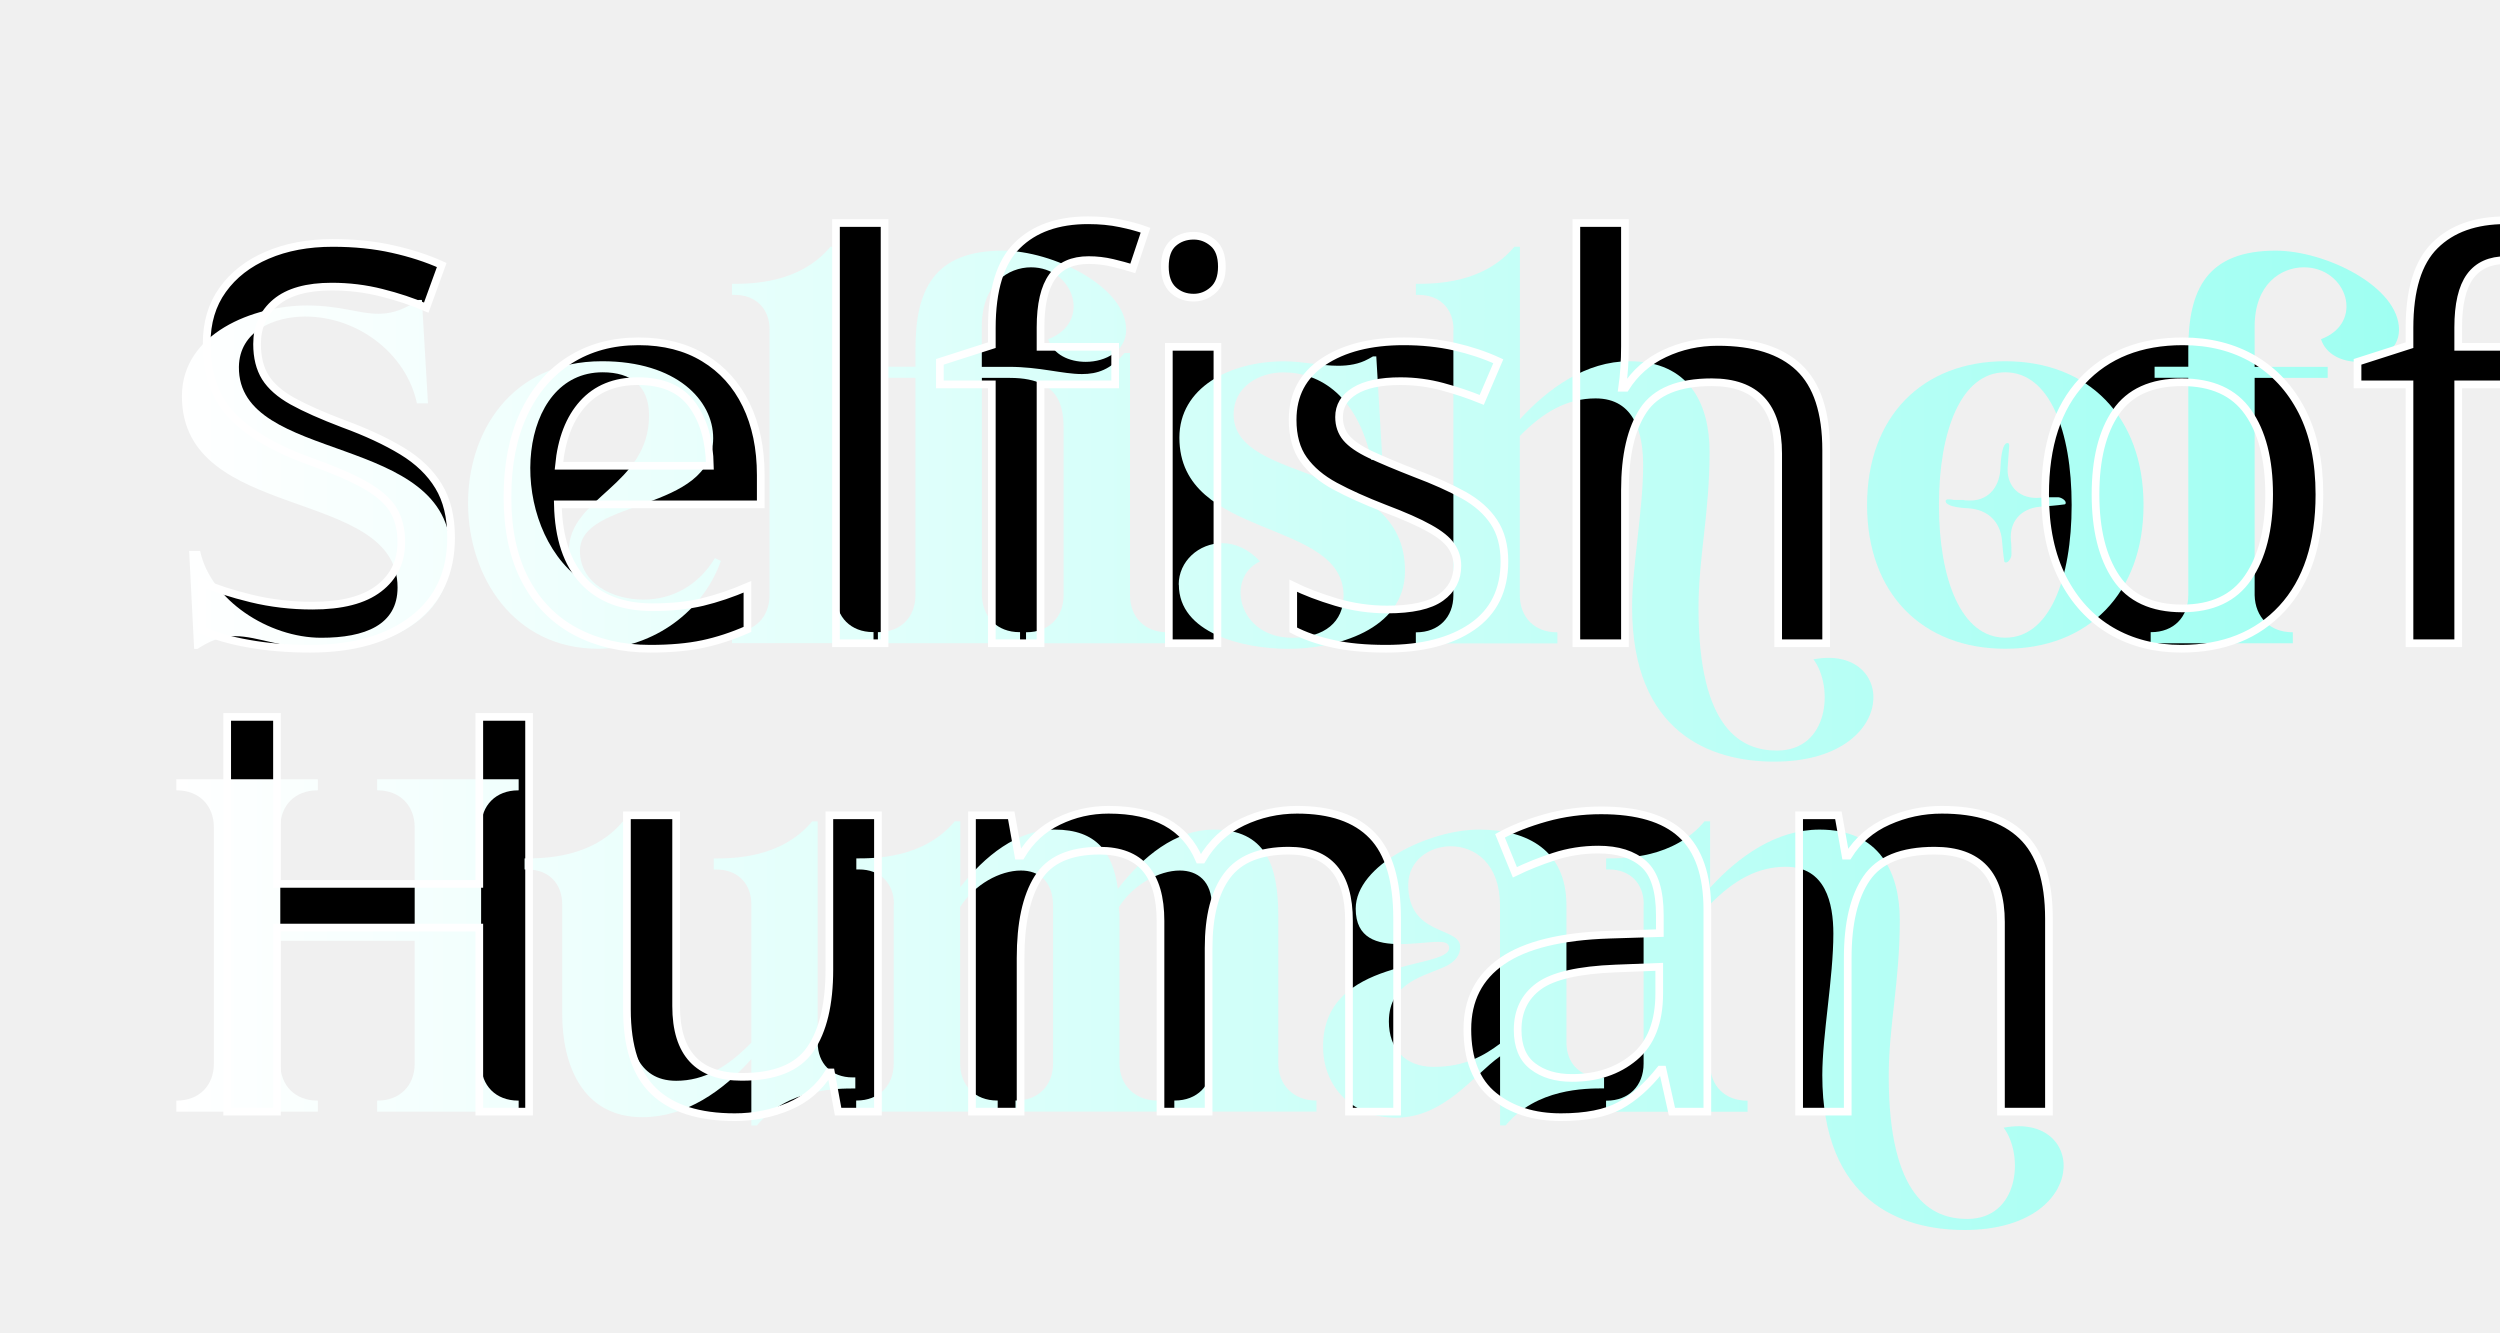
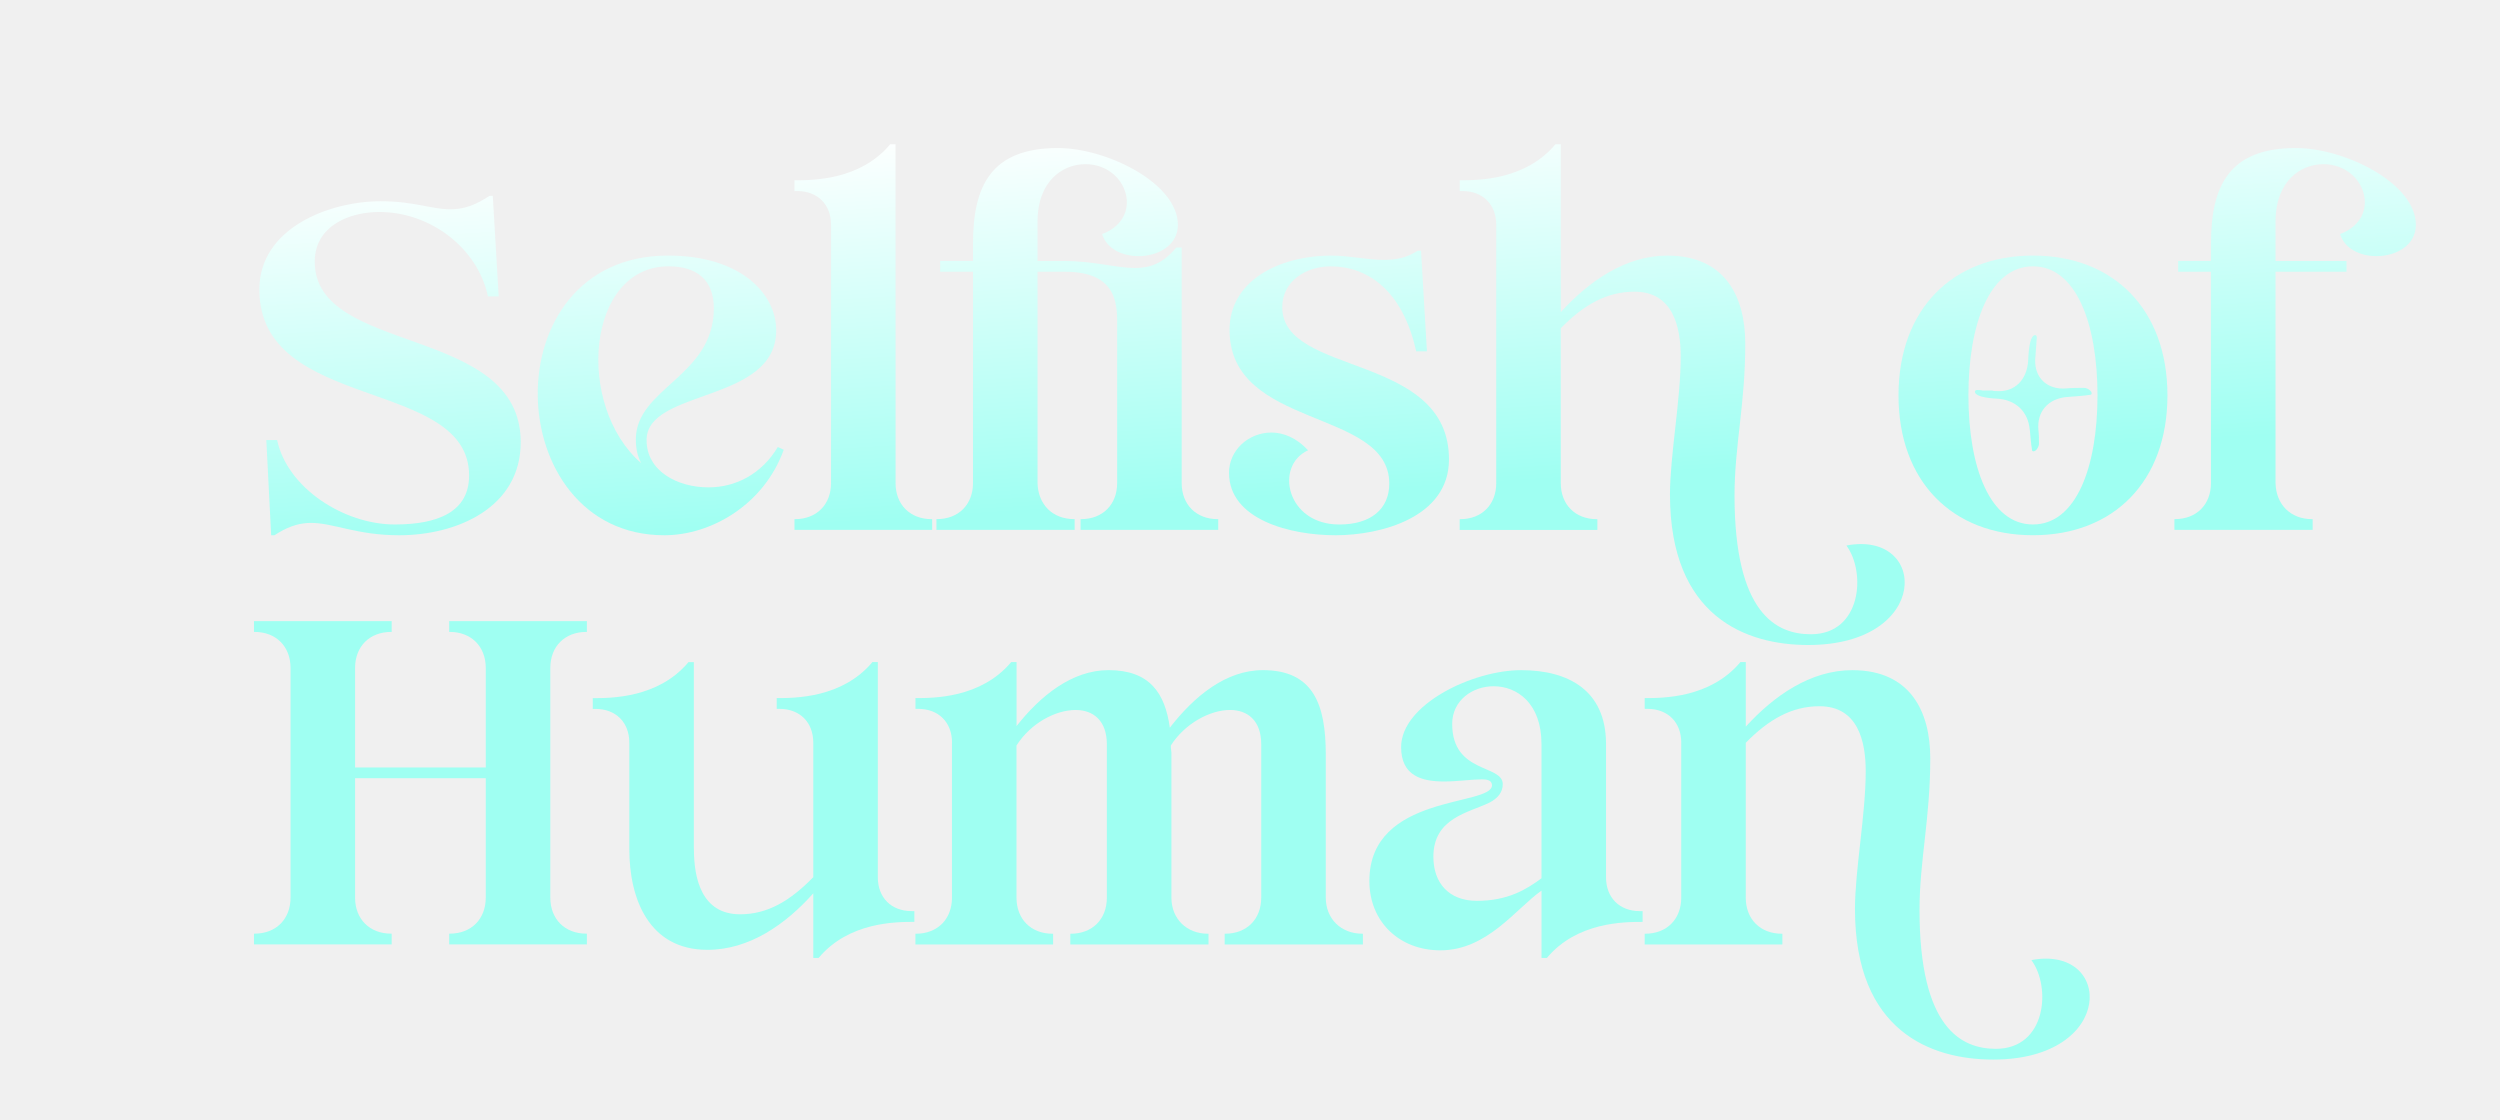
- <svg xmlns="http://www.w3.org/2000/svg" id="nav" viewBox="0 0 325.55 173.5">
+ <svg xmlns="http://www.w3.org/2000/svg" id="nav" version="1.1" viewBox="0 0 918.25 411.22">
  <defs>
    <style>
-       .cls-1 {
+       .st0 {
+         fill: url(#linear-gradient2);
+       }
+ 
+       .st1 {
+         fill: url(#linear-gradient1);
+       }
+ 
+       .st2 {
+         fill: url(#linear-gradient9);
+       }
+ 
+       .st3 {
+         fill: url(#linear-gradient3);
+       }
+ 
+       .st4 {
+         fill: url(#linear-gradient6);
+       }
+ 
+       .st5 {
+         fill: url(#linear-gradient8);
+       }
+ 
+       .st6 {
+         fill: url(#linear-gradient7);
+       }
+ 
+       .st7 {
+         fill: url(#linear-gradient5);
+       }
+ 
+       .st8 {
+         fill: url(#linear-gradient4);
+       }
+ 
+       .st9 {
+         fill: url(#linear-gradient12);
+       }
+ 
+       .st10 {
+         fill: url(#linear-gradient11);
+       }
+ 
+       .st11 {
+         fill: url(#linear-gradient10);
+       }
+ 
+       .st12 {
        fill: url(#linear-gradient);
      }
- 
-       .cls-2 {
-         fill: none;
-         stroke: #fff;
-         stroke-miterlimit: 10;
-       }
- 
-       .cls-2, .cls-3 {
-         font-family: cinemasunday-Regular, 'cinema sunday';
-         font-size: 72px;
-       }
    </style>
-     <linearGradient id="linear-gradient" x1="22.96" y1="96.15" x2="312.4" y2="96.15" gradientUnits="userSpaceOnUse">
+     <linearGradient id="linear-gradient" x1="138.16" y1="353.65" x2="146.84" y2="211.95" gradientTransform="translate(0 414) scale(1 -1)" gradientUnits="userSpaceOnUse">
+       <stop offset="0" stop-color="#fff" />
+       <stop offset="1" stop-color="#9ffff2" />
+     </linearGradient>
+     <linearGradient id="linear-gradient1" x1="236.47" y1="359.68" x2="245.15" y2="217.97" gradientTransform="translate(0 414) scale(1 -1)" gradientUnits="userSpaceOnUse">
+       <stop offset="0" stop-color="#fff" />
+       <stop offset="1" stop-color="#9ffff2" />
+     </linearGradient>
+     <linearGradient id="linear-gradient2" x1="308.36" y1="364.08" x2="317.03" y2="222.37" gradientTransform="translate(0 414) scale(1 -1)" gradientUnits="userSpaceOnUse">
+       <stop offset="0" stop-color="#fff" />
+       <stop offset="1" stop-color="#9ffff2" />
+     </linearGradient>
+     <linearGradient id="linear-gradient3" x1="386.67" y1="368.88" x2="395.34" y2="227.17" gradientTransform="translate(0 414) scale(1 -1)" gradientUnits="userSpaceOnUse">
+       <stop offset="0" stop-color="#fff" />
+       <stop offset="1" stop-color="#9ffff2" />
+     </linearGradient>
+     <linearGradient id="linear-gradient4" x1="483.74" y1="374.82" x2="492.42" y2="233.11" gradientTransform="translate(0 414) scale(1 -1)" gradientUnits="userSpaceOnUse">
+       <stop offset="0" stop-color="#fff" />
+       <stop offset="1" stop-color="#9ffff2" />
+     </linearGradient>
+     <linearGradient id="linear-gradient5" x1="607.31" y1="382.38" x2="615.98" y2="240.67" gradientTransform="translate(0 414) scale(1 -1)" gradientUnits="userSpaceOnUse">
+       <stop offset="0" stop-color="#fff" />
+       <stop offset="1" stop-color="#9ffff2" />
+     </linearGradient>
+     <linearGradient id="linear-gradient6" x1="739.25" y1="390.45" x2="747.93" y2="248.75" gradientTransform="translate(0 414) scale(1 -1)" gradientUnits="userSpaceOnUse">
+       <stop offset="0" stop-color="#fff" />
+       <stop offset="1" stop-color="#9ffff2" />
+     </linearGradient>
+     <linearGradient id="linear-gradient7" x1="835.6" y1="396.35" x2="844.28" y2="254.65" gradientTransform="translate(0 414) scale(1 -1)" gradientUnits="userSpaceOnUse">
+       <stop offset="0" stop-color="#fff" />
+       <stop offset="1" stop-color="#9ffff2" />
+     </linearGradient>
+     <linearGradient id="linear-gradient8" x1="140.5" y1="353.8" x2="149.18" y2="212.09" gradientTransform="translate(0 414) scale(1 -1)" gradientUnits="userSpaceOnUse">
+       <stop offset="0" stop-color="#fff" />
+       <stop offset="1" stop-color="#9ffff2" />
+     </linearGradient>
+     <linearGradient id="linear-gradient9" x1="261.79" y1="361.22" x2="270.47" y2="219.52" gradientTransform="translate(0 414) scale(1 -1)" gradientUnits="userSpaceOnUse">
+       <stop offset="0" stop-color="#fff" />
+       <stop offset="1" stop-color="#9ffff2" />
+     </linearGradient>
+     <linearGradient id="linear-gradient10" x1="399.99" y1="369.68" x2="408.67" y2="227.98" gradientTransform="translate(0 414) scale(1 -1)" gradientUnits="userSpaceOnUse">
+       <stop offset="0" stop-color="#fff" />
+       <stop offset="1" stop-color="#9ffff2" />
+     </linearGradient>
+     <linearGradient id="linear-gradient11" x1="535.19" y1="377.97" x2="543.86" y2="236.26" gradientTransform="translate(0 414) scale(1 -1)" gradientUnits="userSpaceOnUse">
+       <stop offset="0" stop-color="#fff" />
+       <stop offset="1" stop-color="#9ffff2" />
+     </linearGradient>
+     <linearGradient id="linear-gradient12" x1="665.73" y1="385.96" x2="674.4" y2="244.25" gradientTransform="translate(0 414) scale(1 -1)" gradientUnits="userSpaceOnUse">
      <stop offset="0" stop-color="#fff" />
      <stop offset="1" stop-color="#9ffff2" />
    </linearGradient>
  </defs>
-   <text class="cls-3" transform="translate(22.6 83.76)">
-     <tspan x="0" y="0">Selfish of </tspan>
-     <tspan x="0" y="61">Human</tspan>
-   </text>
-   <g>
-     <path class="cls-1" d="M24.62,71.74h1.44c1.37,6.41,8.93,11.31,15.77,11.31,5.69,0,9.94-1.66,9.94-6.55,0-13.18-28.08-8.42-28.08-24.91,0-8.21,9.36-11.81,16.27-11.81,4.39,0,6.77,1.08,9.29,1.08,1.37,0,2.81-.29,4.68-1.44l.58-.36h.43l.79,13.46h-1.44c-1.37-6.48-7.7-11.3-14.54-11.3-4.03,0-8.57,1.87-8.64,6.55-.14,12.75,27.58,8.42,27.58,24.27,0,8.79-8.57,12.46-16.27,12.46-5.69,0-8.79-1.66-11.81-1.66-1.37,0-2.74.36-4.32,1.3l-.58.36h-.43l-.65-12.75Z" />
-     <path class="cls-1" d="M93.88,73.03c-2.66,7.42-9.79,11.45-15.98,11.45-22.03,0-23.33-37.44.5-37.44,9.72,0,14.47,5.11,14.47,10.01,0,9.79-17.35,7.78-17.35,14.69,0,4.25,4.25,6.34,8.28,6.34,3.67,0,7.13-1.8,9.29-5.4l.79.36ZM74.08,71.67c0-6.91,10.44-8.42,10.44-17.57,0-3.82-2.3-5.62-6.05-5.62-11.02,0-12.53,18.65-3.67,26.35-.5-.94-.72-1.94-.72-3.17Z" />
-     <path class="cls-1" d="M100.22,42.94c0-2.74-1.8-4.54-4.54-4.54h-.36v-1.44c2.45,0,8.79,0,12.82-4.83h.72v45.36c0,2.88,1.95,4.82,4.82,4.82h.07v1.44h-18.43v-1.44h.07c2.88,0,4.82-1.94,4.82-4.82v-34.56Z" />
-     <path class="cls-1" d="M127.86,49.2v28.3c.07,2.88,2.02,4.82,4.9,4.82h.07v1.44h-18.51v-1.44h.07c2.88,0,4.82-1.94,4.82-4.82v-28.3h-4.39v-1.44h4.39v-2.3c0-7.78,2.45-12.82,11.38-12.82,6.48,0,16.06,4.68,16.06,10.3,0,2.74-2.66,4.18-5.26,4.18-2.16,0-4.25-.94-4.9-2.95,5.76-2.16,3.38-9.36-2.23-9.36-2.95,0-6.41,2.16-6.41,7.7v5.26h3.53c4.03,0,6.98.94,9.51.94,2.02,0,3.74-.58,5.54-2.74h.72v31.54c0,2.88,1.95,4.82,4.82,4.82h.07v1.44h-18.43v-1.44h.07c2.88,0,4.82-1.94,4.82-4.82v-20.74c0-2.74.36-7.56-6.98-7.56h-3.67Z" />
-     <path class="cls-1" d="M153.49,76.13c0-3.02,2.59-5.4,5.69-5.4,1.58,0,3.38.72,4.9,2.38-4.54,2.09-2.88,9.94,4.18,9.94,4.25,0,6.7-2.09,6.7-5.47,0-10.15-21.38-7.2-21.38-20.59,0-6.48,6.48-9.94,13.68-9.94,2.3,0,4.75.58,6.99.58,1.37,0,2.73-.22,3.89-.86l.65-.36h.43l.79,13.46h-1.44c-1.8-8.21-6.55-11.38-11.45-11.38-3.17,0-6.48,1.87-6.48,5.47,0,9.29,22.32,6.05,22.32,20.38,0,7.78-9.14,10.15-15.19,10.15s-14.26-2.09-14.26-8.35Z" />
-     <path class="cls-1" d="M189.28,42.94c0-2.74-1.8-4.54-4.54-4.54h-.36v-1.44c2.45,0,8.79,0,12.82-4.83h.72v22.47c3.74-4.1,8.64-7.56,14.26-7.56,7.78,0,10.44,5.54,10.44,11.81,0,8.06-1.44,13.68-1.44,20.31,0,15.84,5.62,18.58,10.22,18.58,6.77,0,7.42-8.28,4.75-11.88,10.94-2.09,11.38,13.32-5.11,13.32-8.28,0-18.51-3.74-18.51-20.16,0-5.18,1.44-12.67,1.44-18.43,0-3.96-1.01-8.71-6.19-8.71-3.67,0-6.77,1.73-9.87,4.9v20.74c0,2.88,1.95,4.82,4.82,4.82h.07v1.44h-18.43v-1.44h.07c2.88,0,4.82-1.94,4.82-4.82v-34.56Z" />
-     <path class="cls-1" d="M261.13,47.04c10.8,0,18,7.2,18,18.72s-7.2,18.72-18,18.72-18-7.2-18-18.72,7.2-18.72,18-18.72ZM261.13,83.04c5.76,0,8.64-7.63,8.64-17.28s-2.88-17.28-8.64-17.28-8.64,7.63-8.64,17.28,2.88,17.28,8.64,17.28ZM260.7,70.37c-.22-2.45-1.87-4.03-4.39-4.18-1.58-.07-2.95-.36-2.95-.94,0-.14.14-.22.29-.22h.07c.22,0,.43,0,.65.07h1.29c.22.07.43.07.65.07,2.38.14,4.03-1.51,4.18-4.1.07-1.73.29-3.38.94-3.38.14,0,.21.14.21.29v.07c-.07,1.01-.14,1.94-.21,2.95-.07,2.45,1.66,4.03,4.18,3.82.79-.07,1.58-.07,2.38-.07.36,0,1.01.36,1.01.72,0,.14-.07.22-.22.22-1.01.14-2.09.22-3.1.29-2.52.22-4.03,1.94-3.82,4.39.07.65.07,1.22.07,1.87,0,.36-.36,1.01-.72,1.01-.14,0-.22-.07-.22-.22-.14-.86-.21-1.8-.29-2.67Z" />
-     <path class="cls-1" d="M280.07,82.32h.07c2.88,0,4.82-1.94,4.82-4.82v-28.3h-4.39v-1.44h4.39v-2.3c0-7.78,2.45-12.82,11.38-12.82,6.48,0,16.06,4.68,16.06,10.3,0,2.74-2.66,4.18-5.26,4.18-2.16,0-4.25-.94-4.9-2.95,5.76-2.16,3.38-9.36-2.23-9.36-2.95,0-6.41,2.16-6.41,7.7v5.26h9.51v1.44h-9.51v28.3c.07,2.88,2.02,4.82,4.9,4.82h.07v1.44h-18.51v-1.44Z" />
-     <path class="cls-1" d="M22.96,143.32h.07c2.88,0,4.82-1.94,4.82-4.82v-30.75c0-2.88-1.94-4.83-4.82-4.83h-.07v-1.44h18.43v1.44h-.07c-2.88,0-4.82,1.94-4.82,4.83v13.32h17.5v-13.32c0-2.88-1.95-4.83-4.82-4.83h-.07v-1.44h18.43v1.44h-.07c-2.88,0-4.82,1.94-4.82,4.83v30.75c0,2.88,1.94,4.82,4.82,4.82h.07v1.44h-18.43v-1.44h.07c2.88,0,4.82-1.94,4.82-4.82v-15.99h-17.5v15.99c0,2.88,1.95,4.82,4.82,4.82h.07v1.44h-18.43v-1.44Z" />
-     <path class="cls-1" d="M81.86,131.95c0,3.96,1.01,8.79,6.19,8.79,3.67,0,6.7-1.8,9.79-4.97v-18c0-2.74-1.8-4.54-4.54-4.54h-.36v-1.44c2.45,0,8.78,0,12.82-4.83h.72v28.8c0,2.74,1.8,4.54,4.54,4.54h.36v1.44c-2.45,0-8.79,0-12.82,4.82h-.72v-8.64c-3.67,4.1-8.5,7.56-14.19,7.56-7.78,0-10.44-6.77-10.44-13.46v-14.26c0-2.74-1.8-4.54-4.54-4.54h-.36v-1.44c2.45,0,8.79,0,12.82-4.83h.72v24.99Z" />
-     <path class="cls-1" d="M116.41,117.76c0-2.74-1.8-4.54-4.54-4.54h-.36v-1.44c2.45,0,8.79,0,12.82-4.83h.72v8.57c3.17-4.03,7.42-7.49,12.31-7.49,5.47,0,7.56,3.02,8.21,7.71,3.24-4.18,7.49-7.71,12.46-7.71,6.77,0,8.43,4.61,8.43,11.31v19.15c0,2.81,2.02,4.82,4.9,4.82h.07v1.44h-18.51v-1.44h.07c2.88,0,4.82-1.94,4.82-4.82v-20.52c0-3.24-1.87-4.61-4.18-4.61-2.66,0-6.05,1.8-7.92,4.75v.29l.07.65v19.44c0,2.81,2.02,4.82,4.9,4.82h.07v1.44h-18.51v-1.44h.07c2.88,0,4.82-1.94,4.82-4.82v-20.52c0-3.24-1.87-4.61-4.18-4.61-2.74,0-6.05,1.8-7.92,4.75v20.38c0,2.88,1.95,4.82,4.82,4.82h.07v1.44h-18.43v-1.44h.07c2.88,0,4.82-1.94,4.82-4.82v-20.74Z" />
-     <path class="cls-1" d="M195.33,137.56c-3.46,2.45-7.27,7.99-13.54,7.99-5.47,0-9.5-3.82-9.5-9.29,0-11.74,16.42-9.94,16.42-12.82,0-.72-.79-.79-1.37-.79-1.29,0-3.24.29-5.04.29-2.95,0-5.76-.72-5.76-4.61,0-5.69,9.58-10.3,16.06-10.3s11.31,2.81,11.38,9.72v18c0,2.74,1.8,4.54,4.54,4.54h.36v1.44c-2.45,0-8.78,0-12.82,4.82h-.72v-9ZM195.33,117.9c0-5.4-3.24-7.7-6.41-7.7-2.81,0-5.54,1.87-5.54,5.04,0,6.7,6.77,5.4,6.77,8.06,0,1.08-.65,1.87-1.73,2.45-2.74,1.37-7.56,2.02-7.56,7.27,0,3.53,2.09,5.91,5.83,5.91,4.11,0,6.62-1.51,8.64-3.02v-18Z" />
-     <path class="cls-1" d="M214.05,117.76c0-2.74-1.8-4.54-4.54-4.54h-.36v-1.44c2.45,0,8.79,0,12.82-4.83h.72v8.64c3.74-4.1,8.64-7.56,14.26-7.56,7.78,0,10.44,5.54,10.44,11.81,0,8.06-1.44,13.68-1.44,20.31,0,15.84,5.62,18.58,10.22,18.58,6.77,0,7.42-8.28,4.75-11.88,10.94-2.09,11.38,13.32-5.11,13.32-8.28,0-18.51-3.74-18.51-20.16,0-5.18,1.44-12.67,1.44-18.43,0-3.96-1.01-8.71-6.19-8.71-3.67,0-6.77,1.73-9.87,4.9v20.74c0,2.88,1.95,4.82,4.82,4.82h.07v1.44h-18.43v-1.44h.07c2.88,0,4.82-1.94,4.82-4.82v-20.74Z" />
-   </g>
-   <text class="cls-2" transform="translate(22.6 83.76)">
-     <tspan x="0" y="0">Selfish of </tspan>
-     <tspan x="0" y="61">Human</tspan>
-   </text>
+   <path class="st12" d="M97.83,161.63h3.95c3.75,17.58,24.49,31.01,43.26,31.01,15.6,0,27.26-4.54,27.26-17.98,0-36.15-77.04-23.11-77.04-68.35,0-22.52,25.68-32.4,44.65-32.4,12.05,0,18.57,2.96,25.48,2.96,3.75,0,7.7-.79,12.84-3.95l1.58-.99h1.19l2.17,36.94h-3.95c-3.75-17.78-21.14-31.01-39.91-31.01-11.06,0-23.51,5.14-23.71,17.98-.39,34.97,75.66,23.11,75.66,66.58,0,24.1-23.51,34.18-44.64,34.18-15.6,0-24.1-4.54-32.4-4.54-3.75,0-7.51.99-11.85,3.56l-1.58.99h-1.19l-1.78-34.97h.01Z" />
+   <path class="st1" d="M287.87,165.19c-7.31,20.35-26.86,31.41-43.86,31.41-60.45,0-64-102.73,1.38-102.73,26.67,0,39.71,14.03,39.71,27.46,0,26.87-47.61,21.34-47.61,40.3,0,11.65,11.65,17.38,22.72,17.38,10.08,0,19.56-4.94,25.48-14.82l2.17.99h0ZM233.54,161.43c0-18.96,28.65-23.12,28.65-48.2,0-10.47-6.32-15.41-16.6-15.41-30.22,0-34.37,51.17-10.07,72.31-1.38-2.57-1.97-5.34-1.97-8.69h0Z" />
+   <path class="st0" d="M305.24,82.61c0-7.51-4.93-12.44-12.44-12.44h-.99v-3.95c6.71,0,24.1,0,35.16-13.23h1.97v124.45c0,7.9,5.33,13.24,13.24,13.24h.2v3.95h-50.57v-3.95h.2c7.9,0,13.23-5.33,13.23-13.24v-94.82h0Z" />
+   <path class="st3" d="M381.09,99.8v77.63c.2,7.9,5.53,13.24,13.43,13.24h.2v3.95h-50.77v-3.95h.2c7.9,0,13.23-5.33,13.23-13.24v-77.63h-12.05v-3.95h12.05v-6.32c0-21.34,6.71-35.16,31.21-35.16,17.78,0,44.05,12.84,44.05,28.25,0,7.51-7.31,11.46-14.42,11.46-5.92,0-11.65-2.57-13.43-8.1,15.8-5.93,9.28-25.68-6.12-25.68-8.1,0-17.58,5.92-17.58,21.14v14.42h9.68c11.06,0,19.16,2.57,26.07,2.57,5.53,0,10.27-1.58,15.21-7.51h1.98v86.52c0,7.9,5.33,13.24,13.23,13.24h.2v3.95h-50.57v-3.95h.2c7.9,0,13.24-5.33,13.24-13.24v-56.89c0-7.51.99-20.74-19.16-20.74h-10.08Z" />
+   <path class="st8" d="M451.41,173.68c0-8.29,7.11-14.81,15.61-14.81,4.34,0,9.28,1.97,13.43,6.52-12.45,5.73-7.9,27.26,11.46,27.26,11.66,0,18.37-5.73,18.37-15.01,0-27.85-58.67-19.76-58.67-56.5,0-17.78,17.78-27.26,37.53-27.26,6.32,0,13.04,1.58,19.16,1.58,3.75,0,7.51-.6,10.67-2.37l1.78-.99h1.19l2.17,36.94h-3.95c-4.94-22.52-17.98-31.21-31.41-31.21-8.69,0-17.78,5.14-17.78,15.01,0,25.48,61.24,16.59,61.24,55.91,0,21.33-25.09,27.85-41.68,27.85s-39.11-5.73-39.11-22.92h-.01Z" />
+   <path class="st7" d="M549.58,82.61c0-7.51-4.93-12.44-12.44-12.44h-.99v-3.95c6.72,0,24.1,0,35.16-13.23h1.97v61.64c10.27-11.26,23.71-20.75,39.11-20.75,21.34,0,28.65,15.21,28.65,32.4,0,22.12-3.95,37.54-3.95,55.71,0,43.46,15.41,50.97,28.05,50.97,18.57,0,20.35-22.72,13.04-32.59,30.03-5.73,31.21,36.54-14.03,36.54-22.72,0-50.77-10.27-50.77-55.31,0-14.23,3.95-34.77,3.95-50.57,0-10.87-2.77-23.9-16.99-23.9-10.08,0-18.57,4.74-27.07,13.43v56.89c0,7.9,5.33,13.24,13.24,13.24h.2v3.95h-50.57v-3.95h.2c7.9,0,13.23-5.33,13.23-13.24v-94.82h0v-.02Z" />
+   <path class="st4" d="M746.71,93.87c29.63,0,49.39,19.76,49.39,51.36s-19.76,51.36-49.39,51.36-49.39-19.76-49.39-51.36,19.75-51.36,49.39-51.36ZM746.71,192.64c15.8,0,23.7-20.94,23.7-47.41s-7.9-47.41-23.7-47.41-23.71,20.94-23.71,47.41,7.9,47.41,23.71,47.41h0ZM745.53,157.88c-.59-6.71-5.14-11.06-12.05-11.46-4.34-.2-8.1-.99-8.1-2.57,0-.39.39-.6.79-.6h.2c.59,0,1.18,0,1.78.2h3.56c.59.2,1.19.2,1.78.2,6.52.39,11.06-4.15,11.46-11.26.2-4.74.79-9.29,2.57-9.29.4,0,.59.4.59.79v.2c-.2,2.76-.4,5.33-.59,8.1-.2,6.72,4.54,11.06,11.46,10.47,2.17-.2,4.35-.2,6.52-.2.99,0,2.77.99,2.77,1.97,0,.4-.2.6-.59.6-2.77.39-5.73.59-8.5.79-6.91.6-11.06,5.34-10.47,12.05.2,1.78.2,3.36.2,5.14,0,.99-.98,2.76-1.97,2.76-.4,0-.59-.2-.59-.59-.39-2.37-.59-4.94-.79-7.31h-.03Z" />
+   <path class="st6" d="M798.66,190.67h.2c7.9,0,13.23-5.33,13.23-13.24v-77.63h-12.05v-3.95h12.05v-6.32c0-21.34,6.72-35.16,31.21-35.16,17.78,0,44.05,12.84,44.05,28.25,0,7.51-7.31,11.46-14.42,11.46-5.92,0-11.65-2.57-13.43-8.1,15.8-5.93,9.28-25.68-6.12-25.68-8.1,0-17.58,5.92-17.58,21.14v14.42h26.07v3.95h-26.07v77.63c.2,7.9,5.53,13.24,13.43,13.24h.2v3.95h-50.77v-3.95h0Z" />
+   <path class="st5" d="M93.29,342.93h.2c7.9,0,13.23-5.33,13.23-13.24v-84.35c0-7.9-5.33-13.24-13.23-13.24h-.2v-3.95h50.57v3.95h-.2c-7.9,0-13.24,5.33-13.24,13.24v36.55h48v-36.55c0-7.9-5.33-13.24-13.23-13.24h-.2v-3.95h50.57v3.95h-.2c-7.9,0-13.23,5.33-13.23,13.24v84.35c0,7.9,5.33,13.24,13.23,13.24h.2v3.95h-50.57v-3.95h.2c7.9,0,13.23-5.33,13.23-13.24v-43.85h-48v43.85c0,7.9,5.33,13.24,13.24,13.24h.2v3.95h-50.57v-3.95h0Z" />
+   <path class="st2" d="M254.87,311.72c0,10.87,2.77,24.1,16.99,24.1,10.08,0,18.37-4.94,26.86-13.63v-49.39c0-7.51-4.94-12.44-12.45-12.44h-.99v-3.95c6.72,0,24.1,0,35.16-13.23h1.98v79.02c0,7.51,4.93,12.45,12.44,12.45h.99v3.95c-6.71,0-24.1,0-35.16,13.24h-1.97v-23.71c-10.08,11.26-23.31,20.74-38.92,20.74-21.34,0-28.65-18.57-28.65-36.94v-39.11c0-7.51-4.94-12.44-12.44-12.44h-.99v-3.95c6.71,0,24.1,0,35.16-13.23h1.97v68.55h0l.02-.03Z" />
+   <path class="st11" d="M349.68,272.8c0-7.51-4.93-12.44-12.44-12.44h-.99v-3.95c6.71,0,24.1,0,35.16-13.23h1.97v23.51c8.69-11.06,20.35-20.55,33.78-20.55,15.01,0,20.74,8.3,22.52,21.14,8.89-11.46,20.54-21.14,34.17-21.14,18.57,0,23.11,12.64,23.11,31.02v52.55c0,7.71,5.53,13.24,13.43,13.24h.2v3.95h-50.77v-3.95h.2c7.9,0,13.23-5.33,13.23-13.24v-56.3c0-8.89-5.14-12.64-11.46-12.64-7.31,0-16.59,4.94-21.73,13.04v.79l.2,1.78v53.34c0,7.71,5.53,13.24,13.43,13.24h.2v3.95h-50.77v-3.95h.2c7.9,0,13.23-5.33,13.23-13.24v-56.3c0-8.89-5.14-12.64-11.46-12.64-7.51,0-16.59,4.94-21.73,13.04v55.9c0,7.9,5.33,13.24,13.24,13.24h.2v3.95h-50.57v-3.95h.2c7.9,0,13.23-5.33,13.23-13.24v-56.89h0l.02-.03Z" />
+   <path class="st10" d="M566.18,327.13c-9.48,6.72-19.95,21.93-37.14,21.93-15.01,0-26.07-10.47-26.07-25.48,0-32.2,45.04-27.26,45.04-35.16,0-1.98-2.17-2.17-3.75-2.17-3.56,0-8.89.79-13.83.79-8.1,0-15.8-1.98-15.8-12.64,0-15.61,26.28-28.25,44.05-28.25s31.01,7.7,31.21,26.67v49.39c0,7.51,4.94,12.45,12.45,12.45h.99v3.95c-6.72,0-24.1,0-35.16,13.24h-1.97v-24.7h0l-.02-.02ZM566.18,273.2c0-14.82-8.89-21.14-17.58-21.14-7.7,0-15.21,5.14-15.21,13.83,0,18.37,18.57,14.82,18.57,22.12,0,2.97-1.78,5.14-4.74,6.72-7.51,3.75-20.74,5.53-20.74,19.95,0,9.68,5.73,16.2,16,16.2,11.26,0,18.17-4.15,23.71-8.3v-49.39h-.01Z" />
+   <path class="st9" d="M617.53,272.8c0-7.51-4.93-12.44-12.44-12.44h-.99v-3.95c6.72,0,24.1,0,35.16-13.23h1.97v23.71c10.27-11.26,23.71-20.74,39.11-20.74,21.34,0,28.65,15.21,28.65,32.4,0,22.12-3.95,37.54-3.95,55.71,0,43.46,15.41,50.97,28.05,50.97,18.57,0,20.35-22.72,13.04-32.59,30.03-5.73,31.21,36.54-14.03,36.54-22.72,0-50.77-10.27-50.77-55.31,0-14.23,3.95-34.77,3.95-50.57,0-10.87-2.77-23.9-16.99-23.9-10.08,0-18.57,4.74-27.07,13.43v56.89c0,7.9,5.33,13.24,13.24,13.24h.2v3.95h-50.57v-3.95h.2c7.9,0,13.23-5.33,13.23-13.24v-56.89h0v-.03Z" />
</svg>
